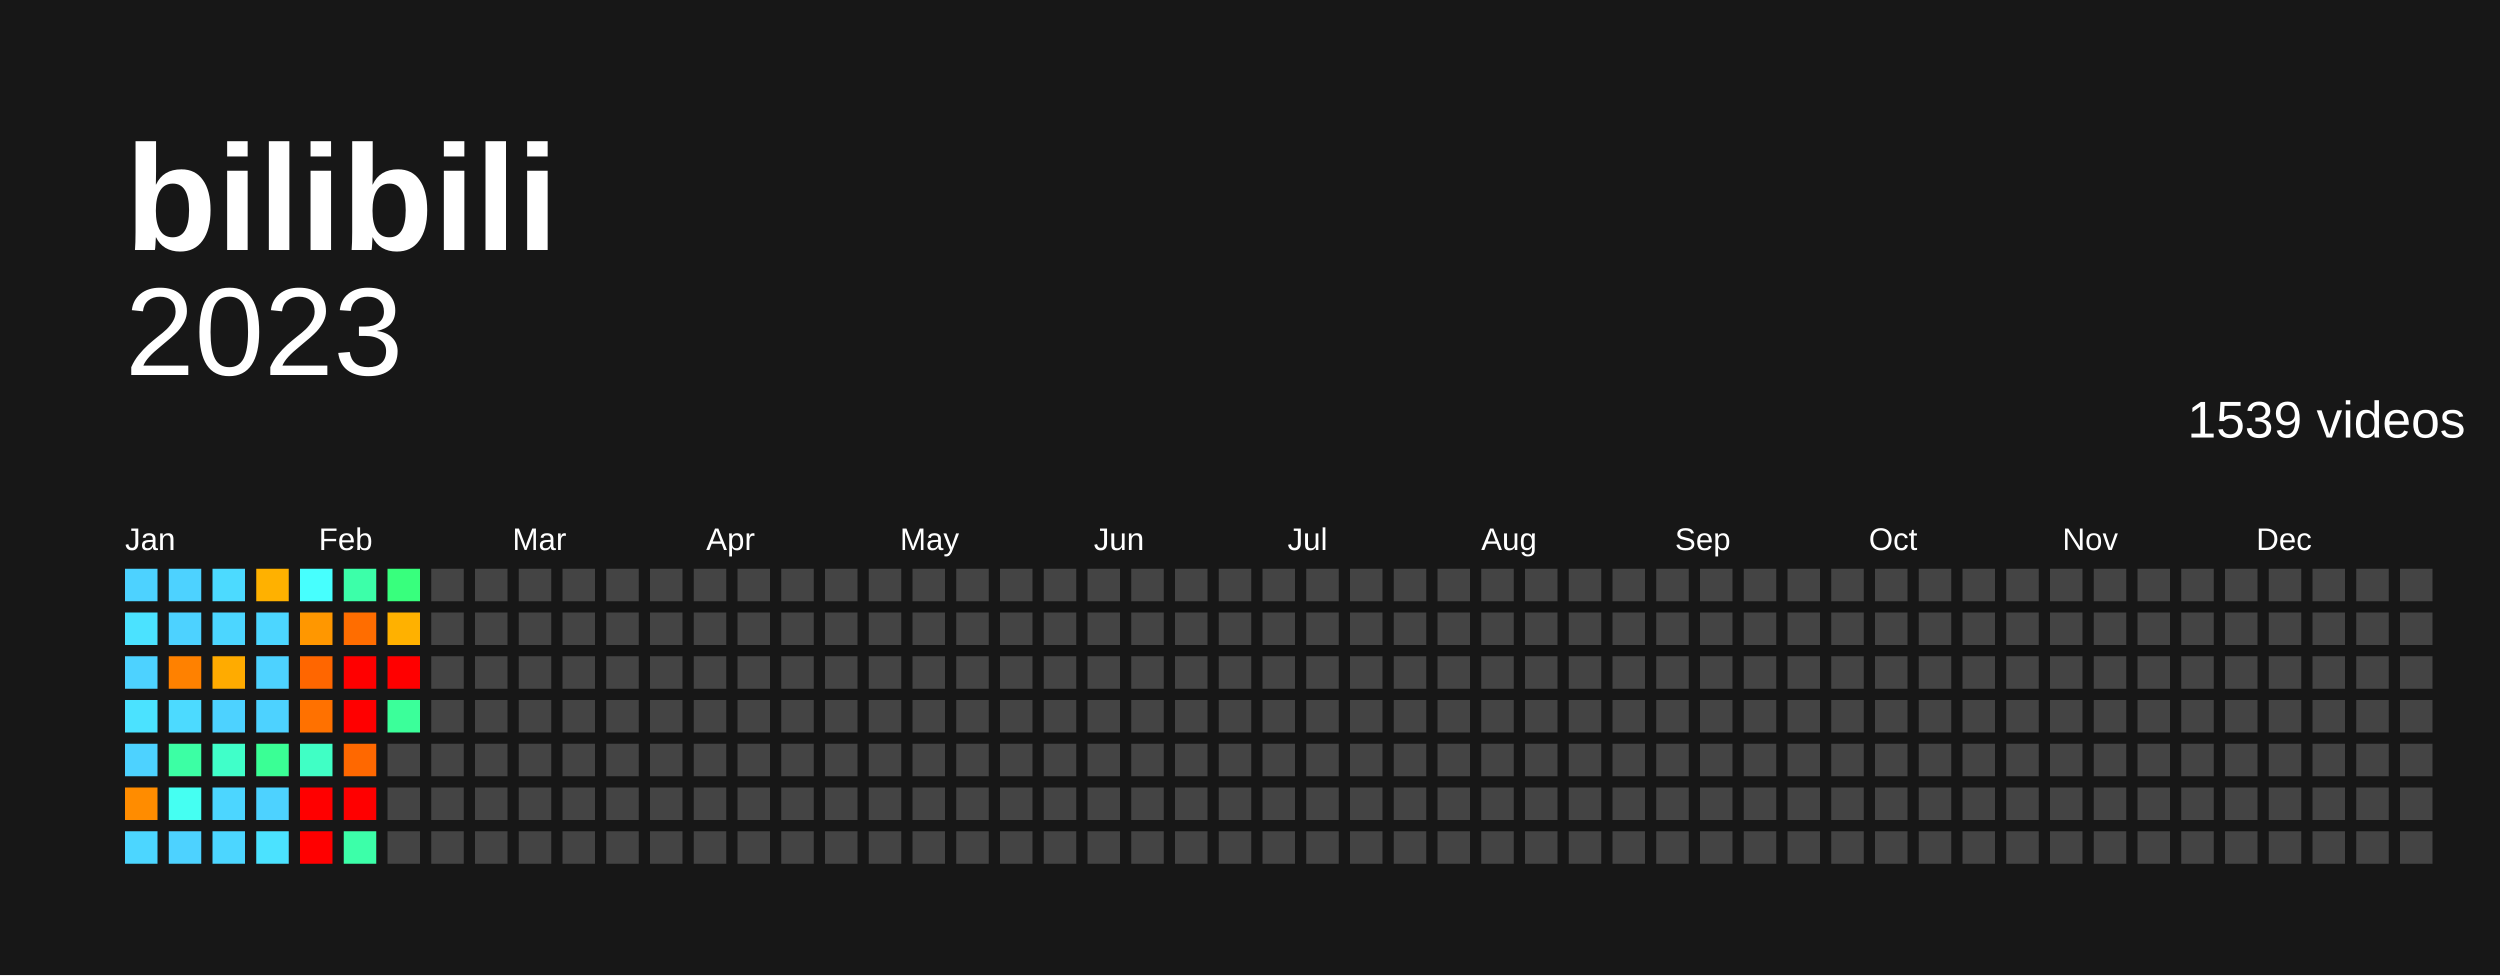
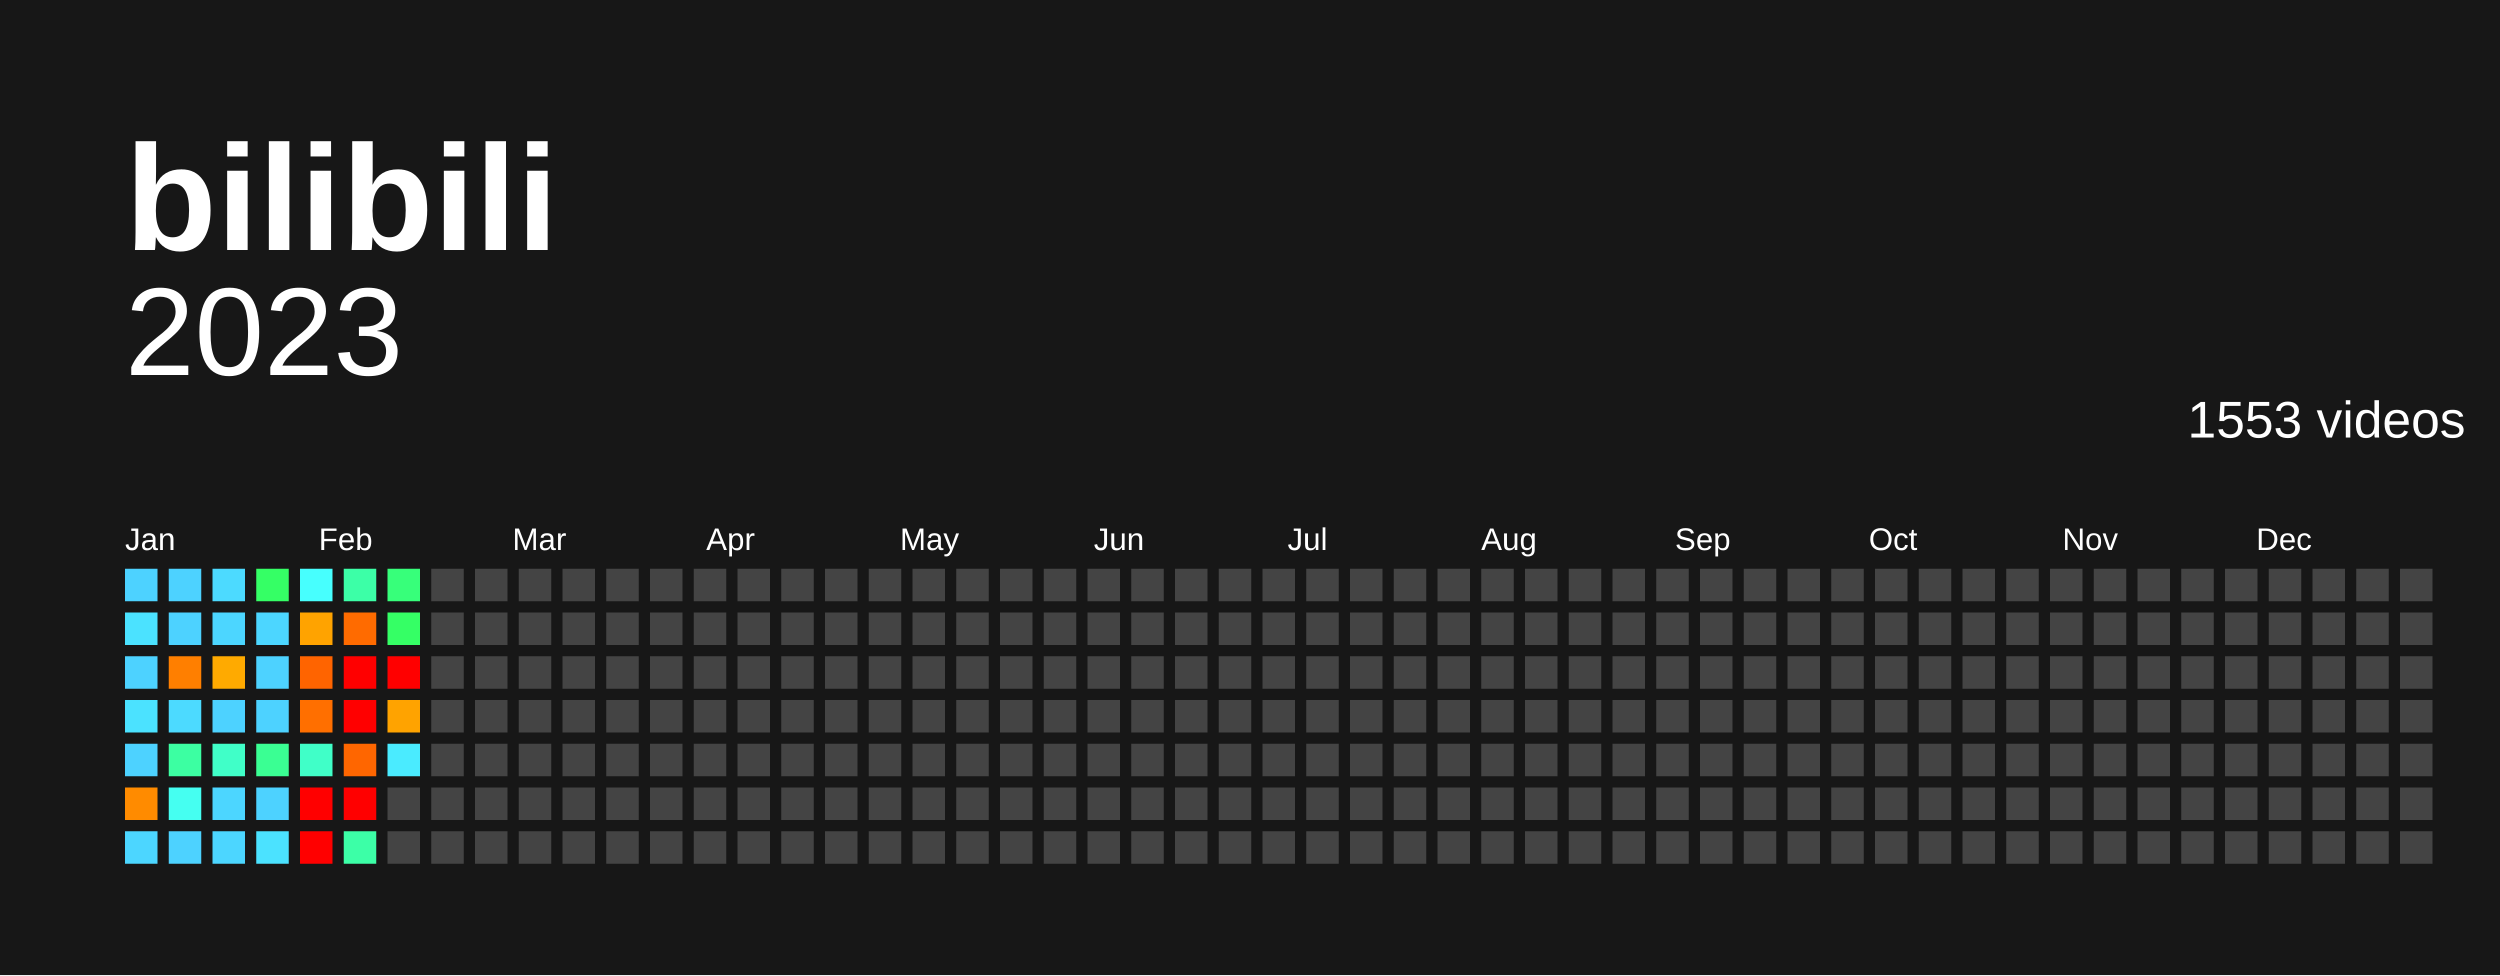
<svg xmlns="http://www.w3.org/2000/svg" baseProfile="full" height="78mm" version="1.1" viewBox="0,0,200,78" width="200mm">
  <defs />
  <rect fill="#171717" height="78" width="200" x="0" y="0" />
  <text fill="#FFFFFF" style="font-size:12px; font-family:Arial; font-weight:bold;" x="10" y="20">bilibili</text>
  <text alignment-baseline="hanging" fill="#FFFFFF" style="font-size:10.0px; font-family:Arial;" x="10" y="30">2023</text>
-   <text alignment-baseline="hanging" fill="#FFFFFF" style="font-size:4.125px; font-family:Arial;" x="175" y="35">1539 videos</text>
+   <text alignment-baseline="hanging" fill="#FFFFFF" style="font-size:4.125px; font-family:Arial;" x="175" y="35">1553 videos</text>
  <text fill="#FFFFFF" style="font-size:2.5px; font-family:Arial" x="10.0" y="44">Jan</text>
  <text fill="#FFFFFF" style="font-size:2.5px; font-family:Arial" x="25.5" y="44">Feb</text>
  <text fill="#FFFFFF" style="font-size:2.5px; font-family:Arial" x="41.0" y="44">Mar</text>
  <text fill="#FFFFFF" style="font-size:2.5px; font-family:Arial" x="56.5" y="44">Apr</text>
  <text fill="#FFFFFF" style="font-size:2.5px; font-family:Arial" x="72.0" y="44">May</text>
  <text fill="#FFFFFF" style="font-size:2.5px; font-family:Arial" x="87.5" y="44">Jun</text>
  <text fill="#FFFFFF" style="font-size:2.5px; font-family:Arial" x="103.0" y="44">Jul</text>
  <text fill="#FFFFFF" style="font-size:2.5px; font-family:Arial" x="118.5" y="44">Aug</text>
  <text fill="#FFFFFF" style="font-size:2.5px; font-family:Arial" x="134.0" y="44">Sep</text>
  <text fill="#FFFFFF" style="font-size:2.5px; font-family:Arial" x="149.5" y="44">Oct</text>
  <text fill="#FFFFFF" style="font-size:2.5px; font-family:Arial" x="165.0" y="44">Nov</text>
  <text fill="#FFFFFF" style="font-size:2.5px; font-family:Arial" x="180.5" y="44">Dec</text>
  <rect fill="#4dd2ff" height="2.6" width="2.6" x="10.0" y="45.5" />
  <rect fill="#4be2ff" height="2.6" width="2.6" x="10.0" y="49.0" />
  <rect fill="#4dd2ff" height="2.6" width="2.6" x="10.0" y="52.5" />
  <rect fill="#4be2ff" height="2.6" width="2.6" x="10.0" y="56.0" />
  <rect fill="#4dd2ff" height="2.6" width="2.6" x="10.0" y="59.5" />
-   <rect fill="#ff8c00" height="2.6" width="2.6" x="10.0" y="63.0" />
+   <rect fill="#ff8b00" height="2.6" width="2.6" x="10.0" y="63.0" />
  <rect fill="#4cd6ff" height="2.6" width="2.6" x="10.0" y="66.5" />
  <rect fill="#4dd2ff" height="2.6" width="2.6" x="13.5" y="45.5" />
  <rect fill="#4dd2ff" height="2.6" width="2.6" x="13.5" y="49.0" />
-   <rect fill="#ff8100" height="2.6" width="2.6" x="13.5" y="52.5" />
+   <rect fill="#ff7f00" height="2.6" width="2.6" x="13.5" y="52.5" />
  <rect fill="#4cdaff" height="2.6" width="2.6" x="13.5" y="56.0" />
-   <rect fill="#3cffa4" height="2.6" width="2.6" x="13.5" y="59.5" />
-   <rect fill="#45fff2" height="2.6" width="2.6" x="13.5" y="63.0" />
+   <rect fill="#3cffa2" height="2.6" width="2.6" x="13.5" y="59.5" />
+   <rect fill="#45fff1" height="2.6" width="2.6" x="13.5" y="63.0" />
  <rect fill="#4dd2ff" height="2.6" width="2.6" x="13.5" y="66.5" />
  <rect fill="#4cdaff" height="2.6" width="2.6" x="17.0" y="45.5" />
  <rect fill="#4cd6ff" height="2.6" width="2.6" x="17.0" y="49.0" />
-   <rect fill="#ffab00" height="2.6" width="2.6" x="17.0" y="52.5" />
+   <rect fill="#ffaa00" height="2.6" width="2.6" x="17.0" y="52.5" />
  <rect fill="#4dd2ff" height="2.6" width="2.6" x="17.0" y="56.0" />
-   <rect fill="#40ffc9" height="2.6" width="2.6" x="17.0" y="59.5" />
+   <rect fill="#40ffc8" height="2.6" width="2.6" x="17.0" y="59.5" />
  <rect fill="#4cd6ff" height="2.6" width="2.6" x="17.0" y="63.0" />
  <rect fill="#4cd6ff" height="2.6" width="2.6" x="17.0" y="66.5" />
-   <rect fill="#ffb100" height="2.6" width="2.6" x="20.5" y="45.5" />
+   <rect fill="#35ff65" height="2.6" width="2.6" x="20.5" y="45.5" />
  <rect fill="#4cd6ff" height="2.6" width="2.6" x="20.5" y="49.0" />
  <rect fill="#4dd2ff" height="2.6" width="2.6" x="20.5" y="52.5" />
  <rect fill="#4dd2ff" height="2.6" width="2.6" x="20.5" y="56.0" />
-   <rect fill="#3aff95" height="2.6" width="2.6" x="20.5" y="59.5" />
+   <rect fill="#3aff93" height="2.6" width="2.6" x="20.5" y="59.5" />
  <rect fill="#4dd2ff" height="2.6" width="2.6" x="20.5" y="63.0" />
  <rect fill="#4be2ff" height="2.6" width="2.6" x="20.5" y="66.5" />
  <rect fill="#47fffe" height="2.6" width="2.6" x="24.0" y="45.5" />
-   <rect fill="#ff9700" height="2.6" width="2.6" x="24.0" y="49.0" />
-   <rect fill="#ff6600" height="2.6" width="2.6" x="24.0" y="52.5" />
-   <rect fill="#ff7100" height="2.6" width="2.6" x="24.0" y="56.0" />
-   <rect fill="#40ffc5" height="2.6" width="2.6" x="24.0" y="59.5" />
+   <rect fill="#ffa300" height="2.6" width="2.6" x="24.0" y="49.0" />
+   <rect fill="#ff6400" height="2.6" width="2.6" x="24.0" y="52.5" />
+   <rect fill="#ff6f00" height="2.6" width="2.6" x="24.0" y="56.0" />
+   <rect fill="#40ffc8" height="2.6" width="2.6" x="24.0" y="59.5" />
  <rect fill="red" height="2.6" width="2.6" x="24.0" y="63.0" />
  <rect fill="red" height="2.6" width="2.6" x="24.0" y="66.5" />
-   <rect fill="#3cffa9" height="2.6" width="2.6" x="27.5" y="45.5" />
-   <rect fill="#ff6d00" height="2.6" width="2.6" x="27.5" y="49.0" />
+   <rect fill="#3cffa7" height="2.6" width="2.6" x="27.5" y="45.5" />
+   <rect fill="#ff6b00" height="2.6" width="2.6" x="27.5" y="49.0" />
  <rect fill="red" height="2.6" width="2.6" x="27.5" y="52.5" />
  <rect fill="red" height="2.6" width="2.6" x="27.5" y="56.0" />
-   <rect fill="#ff6800" height="2.6" width="2.6" x="27.5" y="59.5" />
+   <rect fill="#ff6600" height="2.6" width="2.6" x="27.5" y="59.5" />
  <rect fill="red" height="2.6" width="2.6" x="27.5" y="63.0" />
-   <rect fill="#3cffa9" height="2.6" width="2.6" x="27.5" y="66.5" />
-   <rect fill="#38ff7d" height="2.6" width="2.6" x="31.0" y="45.5" />
-   <rect fill="#ffb100" height="2.6" width="2.6" x="31.0" y="49.0" />
+   <rect fill="#3cffa7" height="2.6" width="2.6" x="27.5" y="66.5" />
+   <rect fill="#37ff7a" height="2.6" width="2.6" x="31.0" y="45.5" />
+   <rect fill="#35ff65" height="2.6" width="2.6" x="31.0" y="49.0" />
  <rect fill="red" height="2.6" width="2.6" x="31.0" y="52.5" />
-   <rect fill="#3bff9a" height="2.6" width="2.6" x="31.0" y="56.0" />
-   <rect fill="#444444" height="2.6" width="2.6" x="31.0" y="59.5" />
+   <rect fill="#ffa300" height="2.6" width="2.6" x="31.0" y="56.0" />
+   <rect fill="#4aebff" height="2.6" width="2.6" x="31.0" y="59.5" />
  <rect fill="#444444" height="2.6" width="2.6" x="31.0" y="63.0" />
  <rect fill="#444444" height="2.6" width="2.6" x="31.0" y="66.5" />
  <rect fill="#444444" height="2.6" width="2.6" x="34.5" y="45.5" />
  <rect fill="#444444" height="2.6" width="2.6" x="34.5" y="49.0" />
  <rect fill="#444444" height="2.6" width="2.6" x="34.5" y="52.5" />
  <rect fill="#444444" height="2.6" width="2.6" x="34.5" y="56.0" />
  <rect fill="#444444" height="2.6" width="2.6" x="34.5" y="59.5" />
  <rect fill="#444444" height="2.6" width="2.6" x="34.5" y="63.0" />
  <rect fill="#444444" height="2.6" width="2.6" x="34.5" y="66.5" />
  <rect fill="#444444" height="2.6" width="2.6" x="38.0" y="45.5" />
  <rect fill="#444444" height="2.6" width="2.6" x="38.0" y="49.0" />
  <rect fill="#444444" height="2.6" width="2.6" x="38.0" y="52.5" />
  <rect fill="#444444" height="2.6" width="2.6" x="38.0" y="56.0" />
  <rect fill="#444444" height="2.6" width="2.6" x="38.0" y="59.5" />
  <rect fill="#444444" height="2.6" width="2.6" x="38.0" y="63.0" />
  <rect fill="#444444" height="2.6" width="2.6" x="38.0" y="66.5" />
  <rect fill="#444444" height="2.6" width="2.6" x="41.5" y="45.5" />
  <rect fill="#444444" height="2.6" width="2.6" x="41.5" y="49.0" />
  <rect fill="#444444" height="2.6" width="2.6" x="41.5" y="52.5" />
  <rect fill="#444444" height="2.6" width="2.6" x="41.5" y="56.0" />
  <rect fill="#444444" height="2.6" width="2.6" x="41.5" y="59.5" />
  <rect fill="#444444" height="2.6" width="2.6" x="41.5" y="63.0" />
  <rect fill="#444444" height="2.6" width="2.6" x="41.5" y="66.5" />
  <rect fill="#444444" height="2.6" width="2.6" x="45.0" y="45.5" />
  <rect fill="#444444" height="2.6" width="2.6" x="45.0" y="49.0" />
  <rect fill="#444444" height="2.6" width="2.6" x="45.0" y="52.5" />
  <rect fill="#444444" height="2.6" width="2.6" x="45.0" y="56.0" />
  <rect fill="#444444" height="2.6" width="2.6" x="45.0" y="59.5" />
  <rect fill="#444444" height="2.6" width="2.6" x="45.0" y="63.0" />
  <rect fill="#444444" height="2.6" width="2.6" x="45.0" y="66.5" />
  <rect fill="#444444" height="2.6" width="2.6" x="48.5" y="45.5" />
  <rect fill="#444444" height="2.6" width="2.6" x="48.5" y="49.0" />
  <rect fill="#444444" height="2.6" width="2.6" x="48.5" y="52.5" />
  <rect fill="#444444" height="2.6" width="2.6" x="48.5" y="56.0" />
  <rect fill="#444444" height="2.6" width="2.6" x="48.5" y="59.5" />
  <rect fill="#444444" height="2.6" width="2.6" x="48.5" y="63.0" />
  <rect fill="#444444" height="2.6" width="2.6" x="48.5" y="66.5" />
  <rect fill="#444444" height="2.6" width="2.6" x="52.0" y="45.5" />
  <rect fill="#444444" height="2.6" width="2.6" x="52.0" y="49.0" />
  <rect fill="#444444" height="2.6" width="2.6" x="52.0" y="52.5" />
  <rect fill="#444444" height="2.6" width="2.6" x="52.0" y="56.0" />
  <rect fill="#444444" height="2.6" width="2.6" x="52.0" y="59.5" />
  <rect fill="#444444" height="2.6" width="2.6" x="52.0" y="63.0" />
  <rect fill="#444444" height="2.6" width="2.6" x="52.0" y="66.5" />
  <rect fill="#444444" height="2.6" width="2.6" x="55.5" y="45.5" />
  <rect fill="#444444" height="2.6" width="2.6" x="55.5" y="49.0" />
  <rect fill="#444444" height="2.6" width="2.6" x="55.5" y="52.5" />
  <rect fill="#444444" height="2.6" width="2.6" x="55.5" y="56.0" />
  <rect fill="#444444" height="2.6" width="2.6" x="55.5" y="59.5" />
  <rect fill="#444444" height="2.6" width="2.6" x="55.5" y="63.0" />
  <rect fill="#444444" height="2.6" width="2.6" x="55.5" y="66.5" />
  <rect fill="#444444" height="2.6" width="2.6" x="59.0" y="45.5" />
  <rect fill="#444444" height="2.6" width="2.6" x="59.0" y="49.0" />
  <rect fill="#444444" height="2.6" width="2.6" x="59.0" y="52.5" />
  <rect fill="#444444" height="2.6" width="2.6" x="59.0" y="56.0" />
  <rect fill="#444444" height="2.6" width="2.6" x="59.0" y="59.5" />
  <rect fill="#444444" height="2.6" width="2.6" x="59.0" y="63.0" />
  <rect fill="#444444" height="2.6" width="2.6" x="59.0" y="66.5" />
  <rect fill="#444444" height="2.6" width="2.6" x="62.5" y="45.5" />
  <rect fill="#444444" height="2.6" width="2.6" x="62.5" y="49.0" />
  <rect fill="#444444" height="2.6" width="2.6" x="62.5" y="52.5" />
  <rect fill="#444444" height="2.6" width="2.6" x="62.5" y="56.0" />
  <rect fill="#444444" height="2.6" width="2.6" x="62.5" y="59.5" />
  <rect fill="#444444" height="2.6" width="2.6" x="62.5" y="63.0" />
  <rect fill="#444444" height="2.6" width="2.6" x="62.5" y="66.5" />
  <rect fill="#444444" height="2.6" width="2.6" x="66.0" y="45.5" />
  <rect fill="#444444" height="2.6" width="2.6" x="66.0" y="49.0" />
  <rect fill="#444444" height="2.6" width="2.6" x="66.0" y="52.5" />
  <rect fill="#444444" height="2.6" width="2.6" x="66.0" y="56.0" />
  <rect fill="#444444" height="2.6" width="2.6" x="66.0" y="59.5" />
  <rect fill="#444444" height="2.6" width="2.6" x="66.0" y="63.0" />
  <rect fill="#444444" height="2.6" width="2.6" x="66.0" y="66.5" />
  <rect fill="#444444" height="2.6" width="2.6" x="69.5" y="45.5" />
  <rect fill="#444444" height="2.6" width="2.6" x="69.5" y="49.0" />
  <rect fill="#444444" height="2.6" width="2.6" x="69.5" y="52.5" />
  <rect fill="#444444" height="2.6" width="2.6" x="69.5" y="56.0" />
  <rect fill="#444444" height="2.6" width="2.6" x="69.5" y="59.5" />
  <rect fill="#444444" height="2.6" width="2.6" x="69.5" y="63.0" />
  <rect fill="#444444" height="2.6" width="2.6" x="69.5" y="66.5" />
  <rect fill="#444444" height="2.6" width="2.6" x="73.0" y="45.5" />
  <rect fill="#444444" height="2.6" width="2.6" x="73.0" y="49.0" />
  <rect fill="#444444" height="2.6" width="2.6" x="73.0" y="52.5" />
  <rect fill="#444444" height="2.6" width="2.6" x="73.0" y="56.0" />
  <rect fill="#444444" height="2.6" width="2.6" x="73.0" y="59.5" />
  <rect fill="#444444" height="2.6" width="2.6" x="73.0" y="63.0" />
  <rect fill="#444444" height="2.6" width="2.6" x="73.0" y="66.5" />
  <rect fill="#444444" height="2.6" width="2.6" x="76.5" y="45.5" />
  <rect fill="#444444" height="2.6" width="2.6" x="76.5" y="49.0" />
  <rect fill="#444444" height="2.6" width="2.6" x="76.5" y="52.5" />
  <rect fill="#444444" height="2.6" width="2.6" x="76.5" y="56.0" />
  <rect fill="#444444" height="2.6" width="2.6" x="76.5" y="59.5" />
  <rect fill="#444444" height="2.6" width="2.6" x="76.5" y="63.0" />
  <rect fill="#444444" height="2.6" width="2.6" x="76.5" y="66.5" />
  <rect fill="#444444" height="2.6" width="2.6" x="80.0" y="45.5" />
  <rect fill="#444444" height="2.6" width="2.6" x="80.0" y="49.0" />
  <rect fill="#444444" height="2.6" width="2.6" x="80.0" y="52.5" />
  <rect fill="#444444" height="2.6" width="2.6" x="80.0" y="56.0" />
  <rect fill="#444444" height="2.6" width="2.6" x="80.0" y="59.5" />
  <rect fill="#444444" height="2.6" width="2.6" x="80.0" y="63.0" />
  <rect fill="#444444" height="2.6" width="2.6" x="80.0" y="66.5" />
  <rect fill="#444444" height="2.6" width="2.6" x="83.5" y="45.5" />
  <rect fill="#444444" height="2.6" width="2.6" x="83.5" y="49.0" />
  <rect fill="#444444" height="2.6" width="2.6" x="83.5" y="52.5" />
  <rect fill="#444444" height="2.6" width="2.6" x="83.5" y="56.0" />
  <rect fill="#444444" height="2.6" width="2.6" x="83.5" y="59.5" />
  <rect fill="#444444" height="2.6" width="2.6" x="83.5" y="63.0" />
  <rect fill="#444444" height="2.6" width="2.6" x="83.5" y="66.5" />
  <rect fill="#444444" height="2.6" width="2.6" x="87.0" y="45.5" />
  <rect fill="#444444" height="2.6" width="2.6" x="87.0" y="49.0" />
  <rect fill="#444444" height="2.6" width="2.6" x="87.0" y="52.5" />
  <rect fill="#444444" height="2.6" width="2.6" x="87.0" y="56.0" />
  <rect fill="#444444" height="2.6" width="2.6" x="87.0" y="59.5" />
  <rect fill="#444444" height="2.6" width="2.6" x="87.0" y="63.0" />
  <rect fill="#444444" height="2.6" width="2.6" x="87.0" y="66.5" />
  <rect fill="#444444" height="2.6" width="2.6" x="90.5" y="45.5" />
  <rect fill="#444444" height="2.6" width="2.6" x="90.5" y="49.0" />
  <rect fill="#444444" height="2.6" width="2.6" x="90.5" y="52.5" />
  <rect fill="#444444" height="2.6" width="2.6" x="90.5" y="56.0" />
  <rect fill="#444444" height="2.6" width="2.6" x="90.5" y="59.5" />
  <rect fill="#444444" height="2.6" width="2.6" x="90.5" y="63.0" />
  <rect fill="#444444" height="2.6" width="2.6" x="90.5" y="66.5" />
  <rect fill="#444444" height="2.6" width="2.6" x="94.0" y="45.5" />
  <rect fill="#444444" height="2.6" width="2.6" x="94.0" y="49.0" />
  <rect fill="#444444" height="2.6" width="2.6" x="94.0" y="52.5" />
  <rect fill="#444444" height="2.6" width="2.6" x="94.0" y="56.0" />
  <rect fill="#444444" height="2.6" width="2.6" x="94.0" y="59.5" />
  <rect fill="#444444" height="2.6" width="2.6" x="94.0" y="63.0" />
  <rect fill="#444444" height="2.6" width="2.6" x="94.0" y="66.5" />
  <rect fill="#444444" height="2.6" width="2.6" x="97.5" y="45.5" />
  <rect fill="#444444" height="2.6" width="2.6" x="97.5" y="49.0" />
  <rect fill="#444444" height="2.6" width="2.6" x="97.5" y="52.5" />
  <rect fill="#444444" height="2.6" width="2.6" x="97.5" y="56.0" />
  <rect fill="#444444" height="2.6" width="2.6" x="97.5" y="59.5" />
  <rect fill="#444444" height="2.6" width="2.6" x="97.5" y="63.0" />
  <rect fill="#444444" height="2.6" width="2.6" x="97.5" y="66.5" />
  <rect fill="#444444" height="2.6" width="2.6" x="101.0" y="45.5" />
  <rect fill="#444444" height="2.6" width="2.6" x="101.0" y="49.0" />
  <rect fill="#444444" height="2.6" width="2.6" x="101.0" y="52.5" />
  <rect fill="#444444" height="2.6" width="2.6" x="101.0" y="56.0" />
  <rect fill="#444444" height="2.6" width="2.6" x="101.0" y="59.5" />
  <rect fill="#444444" height="2.6" width="2.6" x="101.0" y="63.0" />
  <rect fill="#444444" height="2.6" width="2.6" x="101.0" y="66.5" />
  <rect fill="#444444" height="2.6" width="2.6" x="104.5" y="45.5" />
  <rect fill="#444444" height="2.6" width="2.6" x="104.5" y="49.0" />
  <rect fill="#444444" height="2.6" width="2.6" x="104.5" y="52.5" />
  <rect fill="#444444" height="2.6" width="2.6" x="104.5" y="56.0" />
  <rect fill="#444444" height="2.6" width="2.6" x="104.5" y="59.5" />
  <rect fill="#444444" height="2.6" width="2.6" x="104.5" y="63.0" />
  <rect fill="#444444" height="2.6" width="2.6" x="104.5" y="66.5" />
  <rect fill="#444444" height="2.6" width="2.6" x="108.0" y="45.5" />
  <rect fill="#444444" height="2.6" width="2.6" x="108.0" y="49.0" />
  <rect fill="#444444" height="2.6" width="2.6" x="108.0" y="52.5" />
  <rect fill="#444444" height="2.6" width="2.6" x="108.0" y="56.0" />
  <rect fill="#444444" height="2.6" width="2.6" x="108.0" y="59.5" />
  <rect fill="#444444" height="2.6" width="2.6" x="108.0" y="63.0" />
  <rect fill="#444444" height="2.6" width="2.6" x="108.0" y="66.5" />
  <rect fill="#444444" height="2.6" width="2.6" x="111.5" y="45.5" />
  <rect fill="#444444" height="2.6" width="2.6" x="111.5" y="49.0" />
  <rect fill="#444444" height="2.6" width="2.6" x="111.5" y="52.5" />
  <rect fill="#444444" height="2.6" width="2.6" x="111.5" y="56.0" />
  <rect fill="#444444" height="2.6" width="2.6" x="111.5" y="59.5" />
  <rect fill="#444444" height="2.6" width="2.6" x="111.5" y="63.0" />
  <rect fill="#444444" height="2.6" width="2.6" x="111.5" y="66.5" />
  <rect fill="#444444" height="2.6" width="2.6" x="115.0" y="45.5" />
  <rect fill="#444444" height="2.6" width="2.6" x="115.0" y="49.0" />
  <rect fill="#444444" height="2.6" width="2.6" x="115.0" y="52.5" />
  <rect fill="#444444" height="2.6" width="2.6" x="115.0" y="56.0" />
  <rect fill="#444444" height="2.6" width="2.6" x="115.0" y="59.5" />
  <rect fill="#444444" height="2.6" width="2.6" x="115.0" y="63.0" />
  <rect fill="#444444" height="2.6" width="2.6" x="115.0" y="66.5" />
  <rect fill="#444444" height="2.6" width="2.6" x="118.5" y="45.5" />
  <rect fill="#444444" height="2.6" width="2.6" x="118.5" y="49.0" />
  <rect fill="#444444" height="2.6" width="2.6" x="118.5" y="52.5" />
  <rect fill="#444444" height="2.6" width="2.6" x="118.5" y="56.0" />
  <rect fill="#444444" height="2.6" width="2.6" x="118.5" y="59.5" />
  <rect fill="#444444" height="2.6" width="2.6" x="118.5" y="63.0" />
  <rect fill="#444444" height="2.6" width="2.6" x="118.5" y="66.5" />
  <rect fill="#444444" height="2.6" width="2.6" x="122.0" y="45.5" />
  <rect fill="#444444" height="2.6" width="2.6" x="122.0" y="49.0" />
  <rect fill="#444444" height="2.6" width="2.6" x="122.0" y="52.5" />
  <rect fill="#444444" height="2.6" width="2.6" x="122.0" y="56.0" />
  <rect fill="#444444" height="2.6" width="2.6" x="122.0" y="59.5" />
  <rect fill="#444444" height="2.6" width="2.6" x="122.0" y="63.0" />
  <rect fill="#444444" height="2.6" width="2.6" x="122.0" y="66.5" />
  <rect fill="#444444" height="2.6" width="2.6" x="125.5" y="45.5" />
  <rect fill="#444444" height="2.6" width="2.6" x="125.5" y="49.0" />
  <rect fill="#444444" height="2.6" width="2.6" x="125.5" y="52.5" />
  <rect fill="#444444" height="2.6" width="2.6" x="125.5" y="56.0" />
  <rect fill="#444444" height="2.6" width="2.6" x="125.5" y="59.5" />
  <rect fill="#444444" height="2.6" width="2.6" x="125.5" y="63.0" />
  <rect fill="#444444" height="2.6" width="2.6" x="125.5" y="66.5" />
  <rect fill="#444444" height="2.6" width="2.6" x="129.0" y="45.5" />
  <rect fill="#444444" height="2.6" width="2.6" x="129.0" y="49.0" />
  <rect fill="#444444" height="2.6" width="2.6" x="129.0" y="52.5" />
  <rect fill="#444444" height="2.6" width="2.6" x="129.0" y="56.0" />
  <rect fill="#444444" height="2.6" width="2.6" x="129.0" y="59.5" />
  <rect fill="#444444" height="2.6" width="2.6" x="129.0" y="63.0" />
  <rect fill="#444444" height="2.6" width="2.6" x="129.0" y="66.5" />
  <rect fill="#444444" height="2.6" width="2.6" x="132.5" y="45.5" />
  <rect fill="#444444" height="2.6" width="2.6" x="132.5" y="49.0" />
  <rect fill="#444444" height="2.6" width="2.6" x="132.5" y="52.5" />
  <rect fill="#444444" height="2.6" width="2.6" x="132.5" y="56.0" />
  <rect fill="#444444" height="2.6" width="2.6" x="132.5" y="59.5" />
  <rect fill="#444444" height="2.6" width="2.6" x="132.5" y="63.0" />
  <rect fill="#444444" height="2.6" width="2.6" x="132.5" y="66.5" />
  <rect fill="#444444" height="2.6" width="2.6" x="136.0" y="45.5" />
  <rect fill="#444444" height="2.6" width="2.6" x="136.0" y="49.0" />
  <rect fill="#444444" height="2.6" width="2.6" x="136.0" y="52.5" />
  <rect fill="#444444" height="2.6" width="2.6" x="136.0" y="56.0" />
  <rect fill="#444444" height="2.6" width="2.6" x="136.0" y="59.5" />
  <rect fill="#444444" height="2.6" width="2.6" x="136.0" y="63.0" />
  <rect fill="#444444" height="2.6" width="2.6" x="136.0" y="66.5" />
  <rect fill="#444444" height="2.6" width="2.6" x="139.5" y="45.5" />
  <rect fill="#444444" height="2.6" width="2.6" x="139.5" y="49.0" />
  <rect fill="#444444" height="2.6" width="2.6" x="139.5" y="52.5" />
  <rect fill="#444444" height="2.6" width="2.6" x="139.5" y="56.0" />
  <rect fill="#444444" height="2.6" width="2.6" x="139.5" y="59.5" />
  <rect fill="#444444" height="2.6" width="2.6" x="139.5" y="63.0" />
  <rect fill="#444444" height="2.6" width="2.6" x="139.5" y="66.5" />
  <rect fill="#444444" height="2.6" width="2.6" x="143.0" y="45.5" />
  <rect fill="#444444" height="2.6" width="2.6" x="143.0" y="49.0" />
  <rect fill="#444444" height="2.6" width="2.6" x="143.0" y="52.5" />
  <rect fill="#444444" height="2.6" width="2.6" x="143.0" y="56.0" />
  <rect fill="#444444" height="2.6" width="2.6" x="143.0" y="59.5" />
  <rect fill="#444444" height="2.6" width="2.6" x="143.0" y="63.0" />
  <rect fill="#444444" height="2.6" width="2.6" x="143.0" y="66.5" />
  <rect fill="#444444" height="2.6" width="2.6" x="146.5" y="45.5" />
  <rect fill="#444444" height="2.6" width="2.6" x="146.5" y="49.0" />
  <rect fill="#444444" height="2.6" width="2.6" x="146.5" y="52.5" />
  <rect fill="#444444" height="2.6" width="2.6" x="146.5" y="56.0" />
  <rect fill="#444444" height="2.6" width="2.6" x="146.5" y="59.5" />
  <rect fill="#444444" height="2.6" width="2.6" x="146.5" y="63.0" />
  <rect fill="#444444" height="2.6" width="2.6" x="146.5" y="66.5" />
  <rect fill="#444444" height="2.6" width="2.6" x="150.0" y="45.5" />
  <rect fill="#444444" height="2.6" width="2.6" x="150.0" y="49.0" />
  <rect fill="#444444" height="2.6" width="2.6" x="150.0" y="52.5" />
  <rect fill="#444444" height="2.6" width="2.6" x="150.0" y="56.0" />
  <rect fill="#444444" height="2.6" width="2.6" x="150.0" y="59.5" />
  <rect fill="#444444" height="2.6" width="2.6" x="150.0" y="63.0" />
  <rect fill="#444444" height="2.6" width="2.6" x="150.0" y="66.5" />
  <rect fill="#444444" height="2.6" width="2.6" x="153.5" y="45.5" />
  <rect fill="#444444" height="2.6" width="2.6" x="153.5" y="49.0" />
  <rect fill="#444444" height="2.6" width="2.6" x="153.5" y="52.5" />
  <rect fill="#444444" height="2.6" width="2.6" x="153.5" y="56.0" />
  <rect fill="#444444" height="2.6" width="2.6" x="153.5" y="59.5" />
  <rect fill="#444444" height="2.6" width="2.6" x="153.5" y="63.0" />
  <rect fill="#444444" height="2.6" width="2.6" x="153.5" y="66.5" />
  <rect fill="#444444" height="2.6" width="2.6" x="157.0" y="45.5" />
  <rect fill="#444444" height="2.6" width="2.6" x="157.0" y="49.0" />
  <rect fill="#444444" height="2.6" width="2.6" x="157.0" y="52.5" />
  <rect fill="#444444" height="2.6" width="2.6" x="157.0" y="56.0" />
  <rect fill="#444444" height="2.6" width="2.6" x="157.0" y="59.5" />
  <rect fill="#444444" height="2.6" width="2.6" x="157.0" y="63.0" />
  <rect fill="#444444" height="2.6" width="2.6" x="157.0" y="66.5" />
  <rect fill="#444444" height="2.6" width="2.6" x="160.5" y="45.5" />
  <rect fill="#444444" height="2.6" width="2.6" x="160.5" y="49.0" />
  <rect fill="#444444" height="2.6" width="2.6" x="160.5" y="52.5" />
  <rect fill="#444444" height="2.6" width="2.6" x="160.5" y="56.0" />
  <rect fill="#444444" height="2.6" width="2.6" x="160.5" y="59.5" />
  <rect fill="#444444" height="2.6" width="2.6" x="160.5" y="63.0" />
  <rect fill="#444444" height="2.6" width="2.6" x="160.5" y="66.5" />
  <rect fill="#444444" height="2.6" width="2.6" x="164.0" y="45.5" />
  <rect fill="#444444" height="2.6" width="2.6" x="164.0" y="49.0" />
  <rect fill="#444444" height="2.6" width="2.6" x="164.0" y="52.5" />
  <rect fill="#444444" height="2.6" width="2.6" x="164.0" y="56.0" />
  <rect fill="#444444" height="2.6" width="2.6" x="164.0" y="59.5" />
  <rect fill="#444444" height="2.6" width="2.6" x="164.0" y="63.0" />
  <rect fill="#444444" height="2.6" width="2.6" x="164.0" y="66.5" />
  <rect fill="#444444" height="2.6" width="2.6" x="167.5" y="45.5" />
  <rect fill="#444444" height="2.6" width="2.6" x="167.5" y="49.0" />
  <rect fill="#444444" height="2.6" width="2.6" x="167.5" y="52.5" />
  <rect fill="#444444" height="2.6" width="2.6" x="167.5" y="56.0" />
  <rect fill="#444444" height="2.6" width="2.6" x="167.5" y="59.5" />
  <rect fill="#444444" height="2.6" width="2.6" x="167.5" y="63.0" />
  <rect fill="#444444" height="2.6" width="2.6" x="167.5" y="66.5" />
  <rect fill="#444444" height="2.6" width="2.6" x="171.0" y="45.5" />
  <rect fill="#444444" height="2.6" width="2.6" x="171.0" y="49.0" />
  <rect fill="#444444" height="2.6" width="2.6" x="171.0" y="52.5" />
  <rect fill="#444444" height="2.6" width="2.6" x="171.0" y="56.0" />
  <rect fill="#444444" height="2.6" width="2.6" x="171.0" y="59.5" />
  <rect fill="#444444" height="2.6" width="2.6" x="171.0" y="63.0" />
  <rect fill="#444444" height="2.6" width="2.6" x="171.0" y="66.5" />
  <rect fill="#444444" height="2.6" width="2.6" x="174.5" y="45.5" />
  <rect fill="#444444" height="2.6" width="2.6" x="174.5" y="49.0" />
  <rect fill="#444444" height="2.6" width="2.6" x="174.5" y="52.5" />
  <rect fill="#444444" height="2.6" width="2.6" x="174.5" y="56.0" />
  <rect fill="#444444" height="2.6" width="2.6" x="174.5" y="59.5" />
  <rect fill="#444444" height="2.6" width="2.6" x="174.5" y="63.0" />
  <rect fill="#444444" height="2.6" width="2.6" x="174.5" y="66.5" />
  <rect fill="#444444" height="2.6" width="2.6" x="178.0" y="45.5" />
  <rect fill="#444444" height="2.6" width="2.6" x="178.0" y="49.0" />
  <rect fill="#444444" height="2.6" width="2.6" x="178.0" y="52.5" />
  <rect fill="#444444" height="2.6" width="2.6" x="178.0" y="56.0" />
  <rect fill="#444444" height="2.6" width="2.6" x="178.0" y="59.5" />
  <rect fill="#444444" height="2.6" width="2.6" x="178.0" y="63.0" />
  <rect fill="#444444" height="2.6" width="2.6" x="178.0" y="66.5" />
  <rect fill="#444444" height="2.6" width="2.6" x="181.5" y="45.5" />
  <rect fill="#444444" height="2.6" width="2.6" x="181.5" y="49.0" />
  <rect fill="#444444" height="2.6" width="2.6" x="181.5" y="52.5" />
  <rect fill="#444444" height="2.6" width="2.6" x="181.5" y="56.0" />
  <rect fill="#444444" height="2.6" width="2.6" x="181.5" y="59.5" />
  <rect fill="#444444" height="2.6" width="2.6" x="181.5" y="63.0" />
  <rect fill="#444444" height="2.6" width="2.6" x="181.5" y="66.5" />
  <rect fill="#444444" height="2.6" width="2.6" x="185.0" y="45.5" />
  <rect fill="#444444" height="2.6" width="2.6" x="185.0" y="49.0" />
  <rect fill="#444444" height="2.6" width="2.6" x="185.0" y="52.5" />
  <rect fill="#444444" height="2.6" width="2.6" x="185.0" y="56.0" />
  <rect fill="#444444" height="2.6" width="2.6" x="185.0" y="59.5" />
  <rect fill="#444444" height="2.6" width="2.6" x="185.0" y="63.0" />
  <rect fill="#444444" height="2.6" width="2.6" x="185.0" y="66.5" />
  <rect fill="#444444" height="2.6" width="2.6" x="188.5" y="45.5" />
  <rect fill="#444444" height="2.6" width="2.6" x="188.5" y="49.0" />
  <rect fill="#444444" height="2.6" width="2.6" x="188.5" y="52.5" />
  <rect fill="#444444" height="2.6" width="2.6" x="188.5" y="56.0" />
  <rect fill="#444444" height="2.6" width="2.6" x="188.5" y="59.5" />
  <rect fill="#444444" height="2.6" width="2.6" x="188.5" y="63.0" />
  <rect fill="#444444" height="2.6" width="2.6" x="188.5" y="66.5" />
  <rect fill="#444444" height="2.6" width="2.6" x="192.0" y="45.5" />
  <rect fill="#444444" height="2.6" width="2.6" x="192.0" y="49.0" />
  <rect fill="#444444" height="2.6" width="2.6" x="192.0" y="52.5" />
  <rect fill="#444444" height="2.6" width="2.6" x="192.0" y="56.0" />
  <rect fill="#444444" height="2.6" width="2.6" x="192.0" y="59.5" />
  <rect fill="#444444" height="2.6" width="2.6" x="192.0" y="63.0" />
  <rect fill="#444444" height="2.6" width="2.6" x="192.0" y="66.5" />
</svg>
